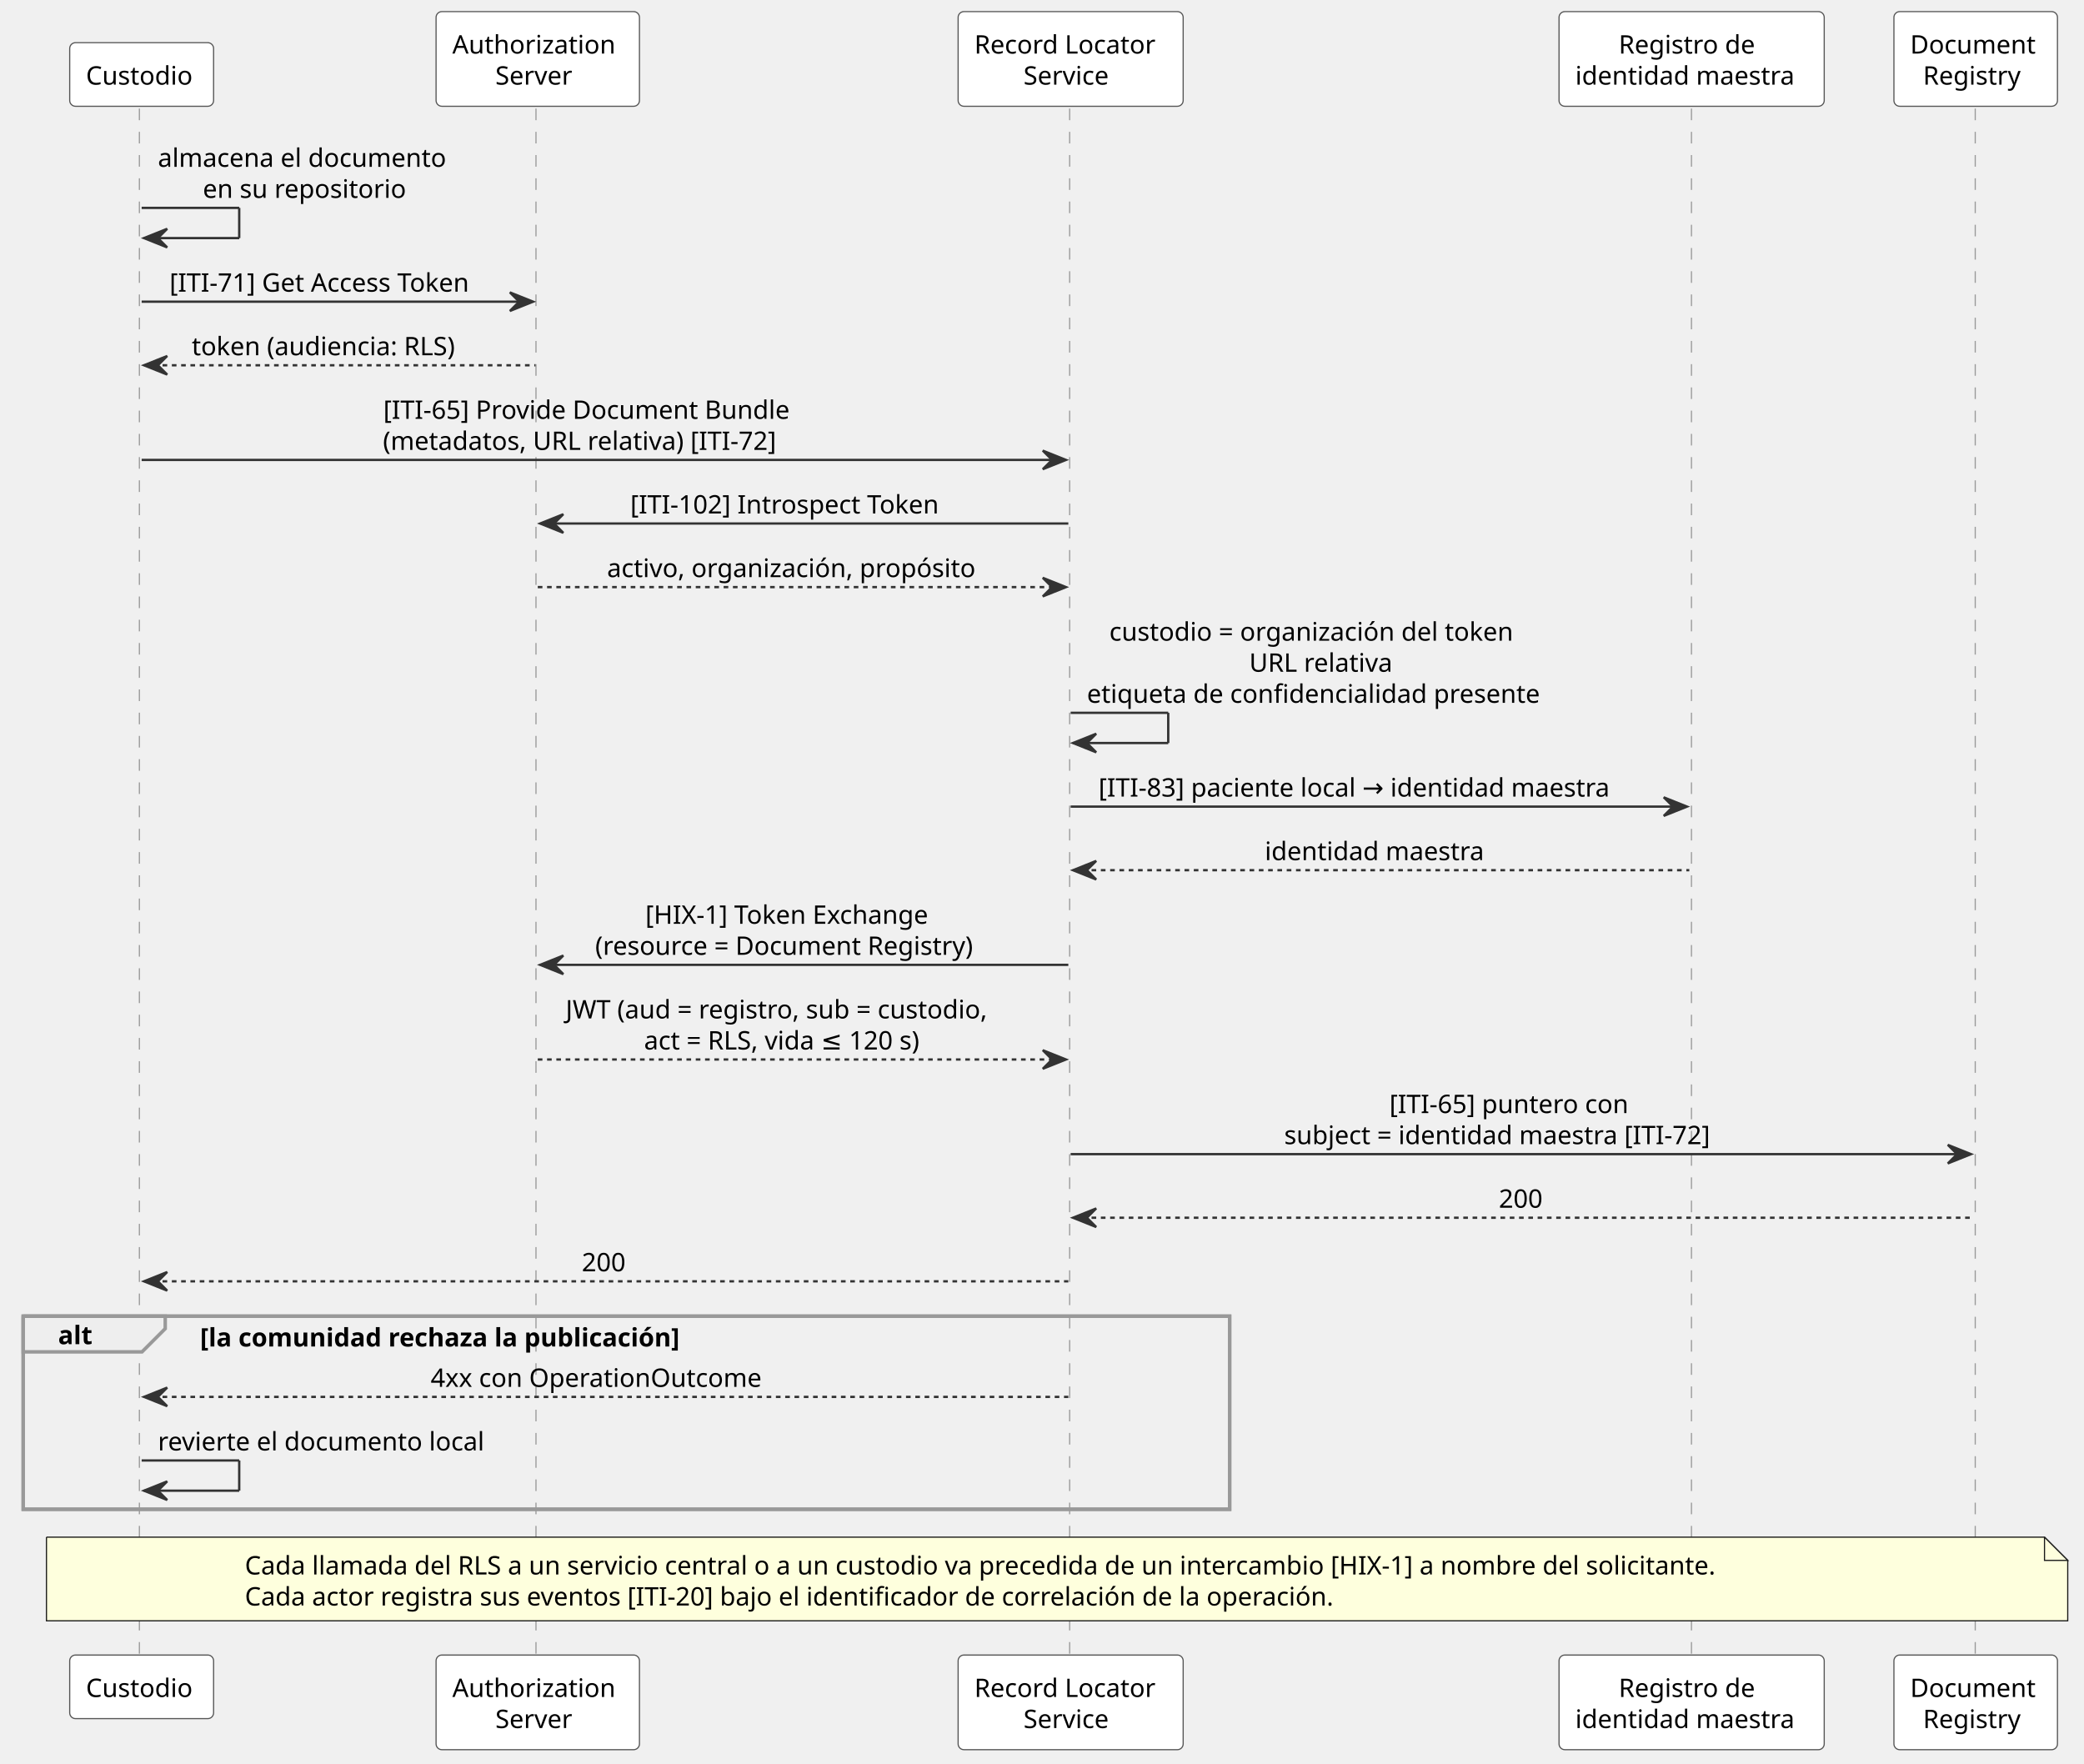
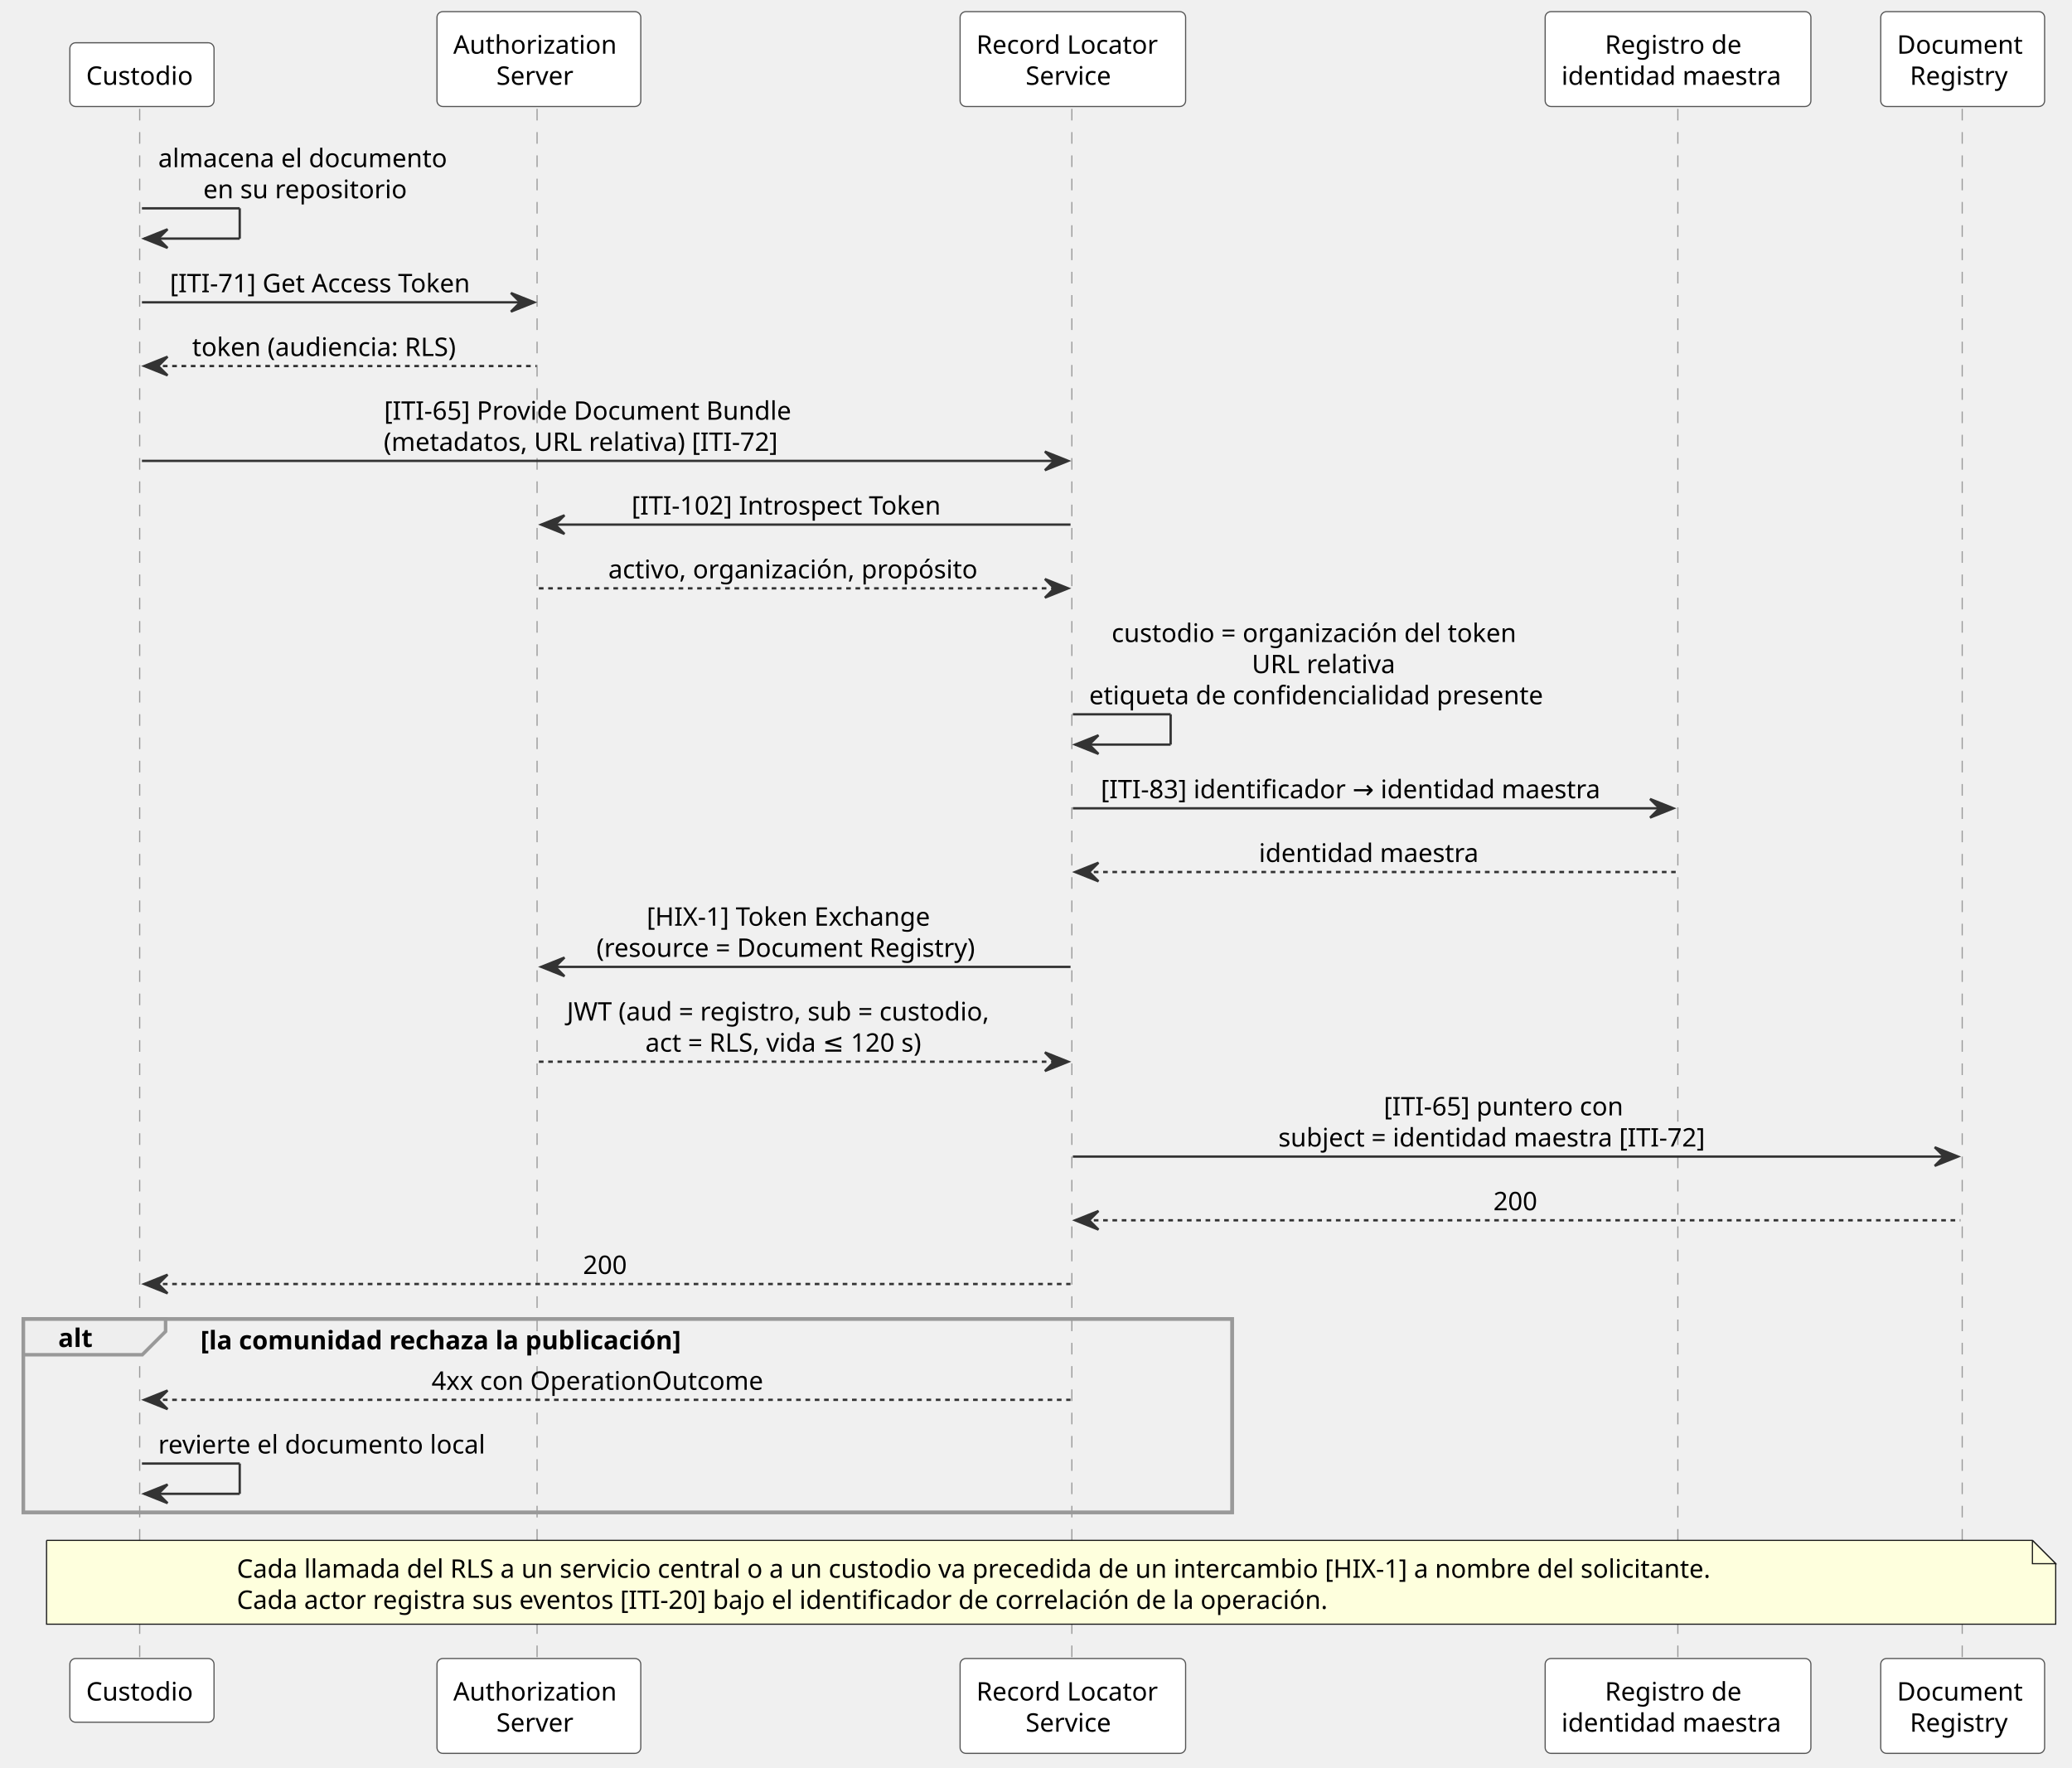
- <svg xmlns="http://www.w3.org/2000/svg" contentStyleType="text/css" data-diagram-type="SEQUENCE" height="759px" preserveAspectRatio="none" style="width:897px;height:759px;background:#FFFFFF;" version="1.1" viewBox="0 0 897 759" width="897px" zoomAndPan="magnify">
+ <svg xmlns="http://www.w3.org/2000/svg" contentStyleType="text/css" data-diagram-type="SEQUENCE" height="759px" preserveAspectRatio="none" style="width:890px;height:759px;background:#FFFFFF;" version="1.1" viewBox="0 0 890 759" width="890px" zoomAndPan="magnify">
  <defs />
  <g>
    <rect fill="none" height="83.106" style="stroke:#999999;stroke-width:1.5;" width="519.264" x="10" y="566.479" />
    <g class="participant-lifeline" data-entity-uid="part1" data-qualified-name="K" id="part1-lifeline">
      <g>
        <rect fill="#000000" fill-opacity="0" height="666.585" width="8" x="56.966" y="46.737" />
        <line style="stroke:#999999;stroke-width:0.5;stroke-dasharray:5,5;" x1="60" x2="60" y1="46.737" y2="713.322" />
      </g>
    </g>
    <g class="participant-lifeline" data-entity-uid="part2" data-qualified-name="AS" id="part2-lifeline">
      <g>
        <rect fill="#000000" fill-opacity="0" height="666.585" width="8" x="227.468" y="46.737" />
        <line style="stroke:#999999;stroke-width:0.5;stroke-dasharray:5,5;" x1="230.697" x2="230.697" y1="46.737" y2="713.322" />
      </g>
    </g>
    <g class="participant-lifeline" data-entity-uid="part3" data-qualified-name="RLS" id="part3-lifeline">
      <g>
        <rect fill="#000000" fill-opacity="0" height="666.585" width="8" x="456.832" y="46.737" />
        <line style="stroke:#999999;stroke-width:0.5;stroke-dasharray:5,5;" x1="460.399" x2="460.399" y1="46.737" y2="713.322" />
      </g>
    </g>
    <g class="participant-lifeline" data-entity-uid="part4" data-qualified-name="PMIR" id="part4-lifeline">
      <g>
-         <rect fill="#000000" fill-opacity="0" height="666.585" width="8" x="724.115" y="46.737" />
-         <line style="stroke:#999999;stroke-width:0.5;stroke-dasharray:5,5;" x1="728.043" x2="728.043" y1="46.737" y2="713.322" />
+         <rect fill="#000000" fill-opacity="0" height="666.585" width="8" x="716.773" y="46.737" />
+         <line style="stroke:#999999;stroke-width:0.5;stroke-dasharray:5,5;" x1="720.701" x2="720.701" y1="46.737" y2="713.322" />
      </g>
    </g>
    <g class="participant-lifeline" data-entity-uid="part5" data-qualified-name="REG" id="part5-lifeline">
      <g>
-         <rect fill="#000000" fill-opacity="0" height="666.585" width="8" x="846.383" y="46.737" />
-         <line style="stroke:#999999;stroke-width:0.5;stroke-dasharray:5,5;" x1="850.187" x2="850.187" y1="46.737" y2="713.322" />
+         <rect fill="#000000" fill-opacity="0" height="666.585" width="8" x="839.04" y="46.737" />
+         <line style="stroke:#999999;stroke-width:0.5;stroke-dasharray:5,5;" x1="842.845" x2="842.845" y1="46.737" y2="713.322" />
      </g>
    </g>
    <g class="participant participant-head" data-entity-uid="part1" data-qualified-name="K" id="part1-head">
      <rect fill="#FFFFFF" height="27.369" rx="2.5" ry="2.5" style="stroke:#555555;stroke-width:0.5;" width="61.932" x="30" y="18.369" />
      <text fill="#000000" font-family="Verdana" font-size="11" lengthAdjust="spacing" textLength="47.932" x="37" y="36.428">Custodio</text>
    </g>
    <g class="participant participant-tail" data-entity-uid="part1" data-qualified-name="K" id="part1-tail">
      <rect fill="#FFFFFF" height="27.369" rx="2.5" ry="2.5" style="stroke:#555555;stroke-width:0.5;" width="61.932" x="30" y="712.322" />
      <text fill="#000000" font-family="Verdana" font-size="11" lengthAdjust="spacing" textLength="47.932" x="37" y="730.381">Custodio</text>
    </g>
    <g class="participant participant-head" data-entity-uid="part2" data-qualified-name="AS" id="part2-head">
      <rect fill="#FFFFFF" height="40.737" rx="2.5" ry="2.5" style="stroke:#555555;stroke-width:0.5;" width="87.541" x="187.697" y="5" />
      <text fill="#000000" font-family="Verdana" font-size="11" lengthAdjust="spacing" textLength="73.541" x="194.697" y="23.059">Authorization</text>
      <text fill="#000000" font-family="Verdana" font-size="11" lengthAdjust="spacing" textLength="36.523" x="213.206" y="36.428">Server</text>
    </g>
    <g class="participant participant-tail" data-entity-uid="part2" data-qualified-name="AS" id="part2-tail">
      <rect fill="#FFFFFF" height="40.737" rx="2.5" ry="2.5" style="stroke:#555555;stroke-width:0.5;" width="87.541" x="187.697" y="712.322" />
      <text fill="#000000" font-family="Verdana" font-size="11" lengthAdjust="spacing" textLength="73.541" x="194.697" y="730.381">Authorization</text>
      <text fill="#000000" font-family="Verdana" font-size="11" lengthAdjust="spacing" textLength="36.523" x="213.206" y="743.75">Server</text>
    </g>
    <g class="participant participant-head" data-entity-uid="part3" data-qualified-name="RLS" id="part3-head">
      <rect fill="#FFFFFF" height="40.737" rx="2.5" ry="2.5" style="stroke:#555555;stroke-width:0.5;" width="96.865" x="412.399" y="5" />
      <text fill="#000000" font-family="Verdana" font-size="11" lengthAdjust="spacing" textLength="82.865" x="419.399" y="23.059">Record Locator</text>
      <text fill="#000000" font-family="Verdana" font-size="11" lengthAdjust="spacing" textLength="40.579" x="440.542" y="36.428">Service</text>
    </g>
    <g class="participant participant-tail" data-entity-uid="part3" data-qualified-name="RLS" id="part3-tail">
      <rect fill="#FFFFFF" height="40.737" rx="2.5" ry="2.5" style="stroke:#555555;stroke-width:0.5;" width="96.865" x="412.399" y="712.322" />
      <text fill="#000000" font-family="Verdana" font-size="11" lengthAdjust="spacing" textLength="82.865" x="419.399" y="730.381">Record Locator</text>
      <text fill="#000000" font-family="Verdana" font-size="11" lengthAdjust="spacing" textLength="40.579" x="440.542" y="743.75">Service</text>
    </g>
    <g class="participant participant-head" data-entity-uid="part4" data-qualified-name="PMIR" id="part4-head">
-       <rect fill="#FFFFFF" height="40.737" rx="2.5" ry="2.5" style="stroke:#555555;stroke-width:0.5;" width="114.144" x="671.043" y="5" />
-       <text fill="#000000" font-family="Verdana" font-size="11" lengthAdjust="spacing" textLength="62.783" x="696.724" y="23.059">Registro de</text>
-       <text fill="#000000" font-family="Verdana" font-size="11" lengthAdjust="spacing" textLength="100.144" x="678.043" y="36.428">identidad maestra</text>
+       <rect fill="#FFFFFF" height="40.737" rx="2.5" ry="2.5" style="stroke:#555555;stroke-width:0.5;" width="114.144" x="663.701" y="5" />
+       <text fill="#000000" font-family="Verdana" font-size="11" lengthAdjust="spacing" textLength="62.783" x="689.382" y="23.059">Registro de</text>
+       <text fill="#000000" font-family="Verdana" font-size="11" lengthAdjust="spacing" textLength="100.144" x="670.701" y="36.428">identidad maestra</text>
    </g>
    <g class="participant participant-tail" data-entity-uid="part4" data-qualified-name="PMIR" id="part4-tail">
-       <rect fill="#FFFFFF" height="40.737" rx="2.5" ry="2.5" style="stroke:#555555;stroke-width:0.5;" width="114.144" x="671.043" y="712.322" />
-       <text fill="#000000" font-family="Verdana" font-size="11" lengthAdjust="spacing" textLength="62.783" x="696.724" y="730.381">Registro de</text>
-       <text fill="#000000" font-family="Verdana" font-size="11" lengthAdjust="spacing" textLength="100.144" x="678.043" y="743.75">identidad maestra</text>
+       <rect fill="#FFFFFF" height="40.737" rx="2.5" ry="2.5" style="stroke:#555555;stroke-width:0.5;" width="114.144" x="663.701" y="712.322" />
+       <text fill="#000000" font-family="Verdana" font-size="11" lengthAdjust="spacing" textLength="62.783" x="689.382" y="730.381">Registro de</text>
+       <text fill="#000000" font-family="Verdana" font-size="11" lengthAdjust="spacing" textLength="100.144" x="670.701" y="743.75">identidad maestra</text>
    </g>
    <g class="participant participant-head" data-entity-uid="part5" data-qualified-name="REG" id="part5-head">
-       <rect fill="#FFFFFF" height="40.737" rx="2.5" ry="2.5" style="stroke:#555555;stroke-width:0.5;" width="70.391" x="815.187" y="5" />
-       <text fill="#000000" font-family="Verdana" font-size="11" lengthAdjust="spacing" textLength="56.391" x="822.187" y="23.059">Document</text>
-       <text fill="#000000" font-family="Verdana" font-size="11" lengthAdjust="spacing" textLength="45.343" x="827.711" y="36.428">Registry</text>
+       <rect fill="#FFFFFF" height="40.737" rx="2.5" ry="2.5" style="stroke:#555555;stroke-width:0.5;" width="70.391" x="807.845" y="5" />
+       <text fill="#000000" font-family="Verdana" font-size="11" lengthAdjust="spacing" textLength="56.391" x="814.845" y="23.059">Document</text>
+       <text fill="#000000" font-family="Verdana" font-size="11" lengthAdjust="spacing" textLength="45.343" x="820.369" y="36.428">Registry</text>
    </g>
    <g class="participant participant-tail" data-entity-uid="part5" data-qualified-name="REG" id="part5-tail">
-       <rect fill="#FFFFFF" height="40.737" rx="2.5" ry="2.5" style="stroke:#555555;stroke-width:0.5;" width="70.391" x="815.187" y="712.322" />
-       <text fill="#000000" font-family="Verdana" font-size="11" lengthAdjust="spacing" textLength="56.391" x="822.187" y="730.381">Document</text>
-       <text fill="#000000" font-family="Verdana" font-size="11" lengthAdjust="spacing" textLength="45.343" x="827.711" y="743.75">Registry</text>
+       <rect fill="#FFFFFF" height="40.737" rx="2.5" ry="2.5" style="stroke:#555555;stroke-width:0.5;" width="70.391" x="807.845" y="712.322" />
+       <text fill="#000000" font-family="Verdana" font-size="11" lengthAdjust="spacing" textLength="56.391" x="814.845" y="730.381">Document</text>
+       <text fill="#000000" font-family="Verdana" font-size="11" lengthAdjust="spacing" textLength="45.343" x="820.369" y="743.75">Registry</text>
    </g>
    <g class="message" data-entity-1="part1" data-entity-2="part1" id="msg1">
      <line style="stroke:#333333;stroke-width:1;" x1="60.966" x2="102.966" y1="89.475" y2="89.475" />
      <line style="stroke:#333333;stroke-width:1;" x1="102.966" x2="102.966" y1="89.475" y2="102.475" />
      <line style="stroke:#333333;stroke-width:1;" x1="61.966" x2="102.966" y1="102.475" y2="102.475" />
      <polygon fill="#333333" points="71.966,98.475,61.966,102.475,71.966,106.475,67.966,102.475" style="stroke:#333333;stroke-width:1;" />
      <text fill="#000000" font-family="Verdana" font-size="11" lengthAdjust="spacing" textLength="131.533" x="67.966" y="71.796">almacena el documento</text>
      <text fill="#000000" font-family="Verdana" font-size="11" lengthAdjust="spacing" textLength="92.866" x="87.299" y="85.165">en su repositorio</text>
    </g>
    <g class="message" data-entity-1="part1" data-entity-2="part2" id="msg2">
      <polygon fill="#333333" points="219.468,125.843,229.468,129.843,219.468,133.843,223.468,129.843" style="stroke:#333333;stroke-width:1;" />
      <line style="stroke:#333333;stroke-width:1;" x1="60.966" x2="225.468" y1="129.843" y2="129.843" />
      <text fill="#000000" font-family="Verdana" font-size="11" lengthAdjust="spacing" textLength="146.502" x="72.966" y="125.534">[ITI-71] Get Access Token</text>
    </g>
    <g class="message" data-entity-1="part2" data-entity-2="part1" id="msg3">
      <polygon fill="#333333" points="71.966,153.212,61.966,157.212,71.966,161.212,67.966,157.212" style="stroke:#333333;stroke-width:1;" />
      <line style="stroke:#333333;stroke-width:1;stroke-dasharray:2,2;" x1="65.966" x2="230.468" y1="157.212" y2="157.212" />
      <text fill="#000000" font-family="Verdana" font-size="11" lengthAdjust="spacing" textLength="127.354" x="82.54" y="152.902">token (audiencia: RLS)</text>
    </g>
    <g class="message" data-entity-1="part1" data-entity-2="part3" id="msg4">
      <polygon fill="#333333" points="448.832,193.949,458.832,197.949,448.832,201.949,452.832,197.949" style="stroke:#333333;stroke-width:1;" />
      <line style="stroke:#333333;stroke-width:1;" x1="60.966" x2="454.832" y1="197.949" y2="197.949" />
      <text fill="#000000" font-family="Verdana" font-size="11" lengthAdjust="spacing" textLength="191.829" x="164.984" y="180.271">[ITI-65] Provide Document Bundle</text>
      <text fill="#000000" font-family="Verdana" font-size="11" lengthAdjust="spacing" textLength="192.162" x="164.818" y="193.64">(metadatos, URL relativa) [ITI-72]</text>
    </g>
    <g class="message" data-entity-1="part3" data-entity-2="part2" id="msg5">
      <polygon fill="#333333" points="242.468,221.318,232.468,225.318,242.468,229.318,238.468,225.318" style="stroke:#333333;stroke-width:1;" />
      <line style="stroke:#333333;stroke-width:1;" x1="236.468" x2="459.832" y1="225.318" y2="225.318" />
      <text fill="#000000" font-family="Verdana" font-size="11" lengthAdjust="spacing" textLength="149.714" x="271.293" y="221.008">[ITI-102] Introspect Token</text>
    </g>
    <g class="message" data-entity-1="part2" data-entity-2="part3" id="msg6">
      <polygon fill="#333333" points="448.832,248.686,458.832,252.686,448.832,256.687,452.832,252.686" style="stroke:#333333;stroke-width:1;" />
      <line style="stroke:#333333;stroke-width:1;stroke-dasharray:2,2;" x1="231.468" x2="454.832" y1="252.686" y2="252.686" />
      <text fill="#000000" font-family="Verdana" font-size="11" lengthAdjust="spacing" textLength="169.71" x="261.294" y="248.377">activo, organización, propósito</text>
    </g>
    <g class="message" data-entity-1="part3" data-entity-2="part3" id="msg7">
      <line style="stroke:#333333;stroke-width:1;" x1="460.832" x2="502.832" y1="306.793" y2="306.793" />
      <line style="stroke:#333333;stroke-width:1;" x1="502.832" x2="502.832" y1="306.793" y2="319.793" />
      <line style="stroke:#333333;stroke-width:1;" x1="461.832" x2="502.832" y1="319.793" y2="319.793" />
      <polygon fill="#333333" points="471.832,315.793,461.832,319.793,471.832,323.793,467.832,319.793" style="stroke:#333333;stroke-width:1;" />
      <text fill="#000000" font-family="Verdana" font-size="11" lengthAdjust="spacing" textLength="187.494" x="477.475" y="275.746">custodio = organización del token</text>
      <text fill="#000000" font-family="Verdana" font-size="11" lengthAdjust="spacing" textLength="67.031" x="537.707" y="289.114">URL relativa</text>
      <text fill="#000000" font-family="Verdana" font-size="11" lengthAdjust="spacing" textLength="206.782" x="467.832" y="302.483">etiqueta de confidencialidad presente</text>
    </g>
    <g class="message" data-entity-1="part3" data-entity-2="part4" id="msg8">
-       <polygon fill="#333333" points="716.115,343.161,726.115,347.161,716.115,351.161,720.115,347.161" style="stroke:#333333;stroke-width:1;" />
-       <line style="stroke:#333333;stroke-width:1;" x1="460.832" x2="722.115" y1="347.161" y2="347.161" />
-       <text fill="#000000" font-family="Verdana" font-size="11" lengthAdjust="spacing" textLength="243.284" x="472.832" y="342.852">[ITI-83] paciente local → identidad maestra</text>
+       <polygon fill="#333333" points="708.773,343.161,718.773,347.161,708.773,351.161,712.773,347.161" style="stroke:#333333;stroke-width:1;" />
+       <line style="stroke:#333333;stroke-width:1;" x1="460.832" x2="714.773" y1="347.161" y2="347.161" />
+       <text fill="#000000" font-family="Verdana" font-size="11" lengthAdjust="spacing" textLength="235.941" x="472.832" y="342.852">[ITI-83] identificador → identidad maestra</text>
    </g>
    <g class="message" data-entity-1="part4" data-entity-2="part3" id="msg9">
      <polygon fill="#333333" points="471.832,370.53,461.832,374.53,471.832,378.53,467.832,374.53" style="stroke:#333333;stroke-width:1;" />
-       <line style="stroke:#333333;stroke-width:1;stroke-dasharray:2,2;" x1="465.832" x2="727.115" y1="374.53" y2="374.53" />
-       <text fill="#000000" font-family="Verdana" font-size="11" lengthAdjust="spacing" textLength="100.144" x="544.401" y="370.22">identidad maestra</text>
+       <line style="stroke:#333333;stroke-width:1;stroke-dasharray:2,2;" x1="465.832" x2="719.773" y1="374.53" y2="374.53" />
+       <text fill="#000000" font-family="Verdana" font-size="11" lengthAdjust="spacing" textLength="100.144" x="540.73" y="370.22">identidad maestra</text>
    </g>
    <g class="message" data-entity-1="part3" data-entity-2="part2" id="msg10">
      <polygon fill="#333333" points="242.468,411.267,232.468,415.267,242.468,419.267,238.468,415.267" style="stroke:#333333;stroke-width:1;" />
      <line style="stroke:#333333;stroke-width:1;" x1="236.468" x2="459.832" y1="415.267" y2="415.267" />
      <text fill="#000000" font-family="Verdana" font-size="11" lengthAdjust="spacing" textLength="136.753" x="277.773" y="397.589">[HIX-1] Token Exchange</text>
      <text fill="#000000" font-family="Verdana" font-size="11" lengthAdjust="spacing" textLength="179.921" x="256.189" y="410.957">(resource = Document Registry)</text>
    </g>
    <g class="message" data-entity-1="part2" data-entity-2="part3" id="msg11">
      <polygon fill="#333333" points="448.832,452.004,458.832,456.004,448.832,460.004,452.832,456.004" style="stroke:#333333;stroke-width:1;" />
      <line style="stroke:#333333;stroke-width:1;stroke-dasharray:2,2;" x1="231.468" x2="454.832" y1="456.004" y2="456.004" />
      <text fill="#000000" font-family="Verdana" font-size="11" lengthAdjust="spacing" textLength="205.364" x="243.468" y="438.326">JWT (aud = registro, sub = custodio,</text>
      <text fill="#000000" font-family="Verdana" font-size="11" lengthAdjust="spacing" textLength="137.865" x="277.217" y="451.695">act = RLS, vida ≤ 120 s)</text>
    </g>
    <g class="message" data-entity-1="part3" data-entity-2="part5" id="msg12">
-       <polygon fill="#333333" points="838.383,492.742,848.383,496.742,838.383,500.742,842.383,496.742" style="stroke:#333333;stroke-width:1;" />
-       <line style="stroke:#333333;stroke-width:1;" x1="460.832" x2="844.383" y1="496.742" y2="496.742" />
-       <text fill="#000000" font-family="Verdana" font-size="11" lengthAdjust="spacing" textLength="115.145" x="598.034" y="479.063">[ITI-65] puntero con</text>
-       <text fill="#000000" font-family="Verdana" font-size="11" lengthAdjust="spacing" textLength="205.708" x="552.753" y="492.432">subject = identidad maestra [ITI-72]</text>
+       <polygon fill="#333333" points="831.04,492.742,841.04,496.742,831.04,500.742,835.04,496.742" style="stroke:#333333;stroke-width:1;" />
+       <line style="stroke:#333333;stroke-width:1;" x1="460.832" x2="837.04" y1="496.742" y2="496.742" />
+       <text fill="#000000" font-family="Verdana" font-size="11" lengthAdjust="spacing" textLength="115.145" x="594.363" y="479.063">[ITI-65] puntero con</text>
+       <text fill="#000000" font-family="Verdana" font-size="11" lengthAdjust="spacing" textLength="205.708" x="549.082" y="492.432">subject = identidad maestra [ITI-72]</text>
    </g>
    <g class="message" data-entity-1="part5" data-entity-2="part3" id="msg13">
      <polygon fill="#333333" points="471.832,520.11,461.832,524.11,471.832,528.11,467.832,524.11" style="stroke:#333333;stroke-width:1;" />
-       <line style="stroke:#333333;stroke-width:1;stroke-dasharray:2,2;" x1="465.832" x2="849.383" y1="524.11" y2="524.11" />
-       <text fill="#000000" font-family="Verdana" font-size="11" lengthAdjust="spacing" textLength="20.98" x="645.117" y="519.801">200</text>
+       <line style="stroke:#333333;stroke-width:1;stroke-dasharray:2,2;" x1="465.832" x2="842.04" y1="524.11" y2="524.11" />
+       <text fill="#000000" font-family="Verdana" font-size="11" lengthAdjust="spacing" textLength="20.98" x="641.446" y="519.801">200</text>
    </g>
    <g class="message" data-entity-1="part3" data-entity-2="part1" id="msg14">
      <polygon fill="#333333" points="71.966,547.479,61.966,551.479,71.966,555.479,67.966,551.479" style="stroke:#333333;stroke-width:1;" />
      <line style="stroke:#333333;stroke-width:1;stroke-dasharray:2,2;" x1="65.966" x2="459.832" y1="551.479" y2="551.479" />
      <text fill="#000000" font-family="Verdana" font-size="11" lengthAdjust="spacing" textLength="20.98" x="250.409" y="547.169">200</text>
    </g>
    <path d="M10,566.479 L71.119,566.479 L71.119,571.848 L61.119,581.848 L10,581.848 L10,566.479" fill="#EEEEEE" style="stroke:#999999;stroke-width:1.5;" />
    <rect fill="none" height="83.106" style="stroke:#999999;stroke-width:1.5;" width="519.264" x="10" y="566.479" />
    <text fill="#000000" font-family="Verdana" font-size="11" font-weight="bold" lengthAdjust="spacing" textLength="16.119" x="25" y="578.538">alt</text>
    <text fill="#000000" font-family="Verdana" font-size="11" font-weight="bold" lengthAdjust="spacing" textLength="235.555" x="86.119" y="579.538">[la comunidad rechaza la publicación]</text>
    <g class="message" data-entity-1="part3" data-entity-2="part1" id="msg15">
      <polygon fill="#333333" points="71.966,597.216,61.966,601.216,71.966,605.216,67.966,601.216" style="stroke:#333333;stroke-width:1;" />
      <line style="stroke:#333333;stroke-width:1;stroke-dasharray:2,2;" x1="65.966" x2="459.832" y1="601.216" y2="601.216" />
      <text fill="#000000" font-family="Verdana" font-size="11" lengthAdjust="spacing" textLength="151.083" x="185.357" y="596.907">4xx con OperationOutcome</text>
    </g>
    <g class="message" data-entity-1="part1" data-entity-2="part1" id="msg16">
      <line style="stroke:#333333;stroke-width:1;" x1="60.966" x2="102.966" y1="628.585" y2="628.585" />
      <line style="stroke:#333333;stroke-width:1;" x1="102.966" x2="102.966" y1="628.585" y2="641.585" />
      <line style="stroke:#333333;stroke-width:1;" x1="61.966" x2="102.966" y1="641.585" y2="641.585" />
      <polygon fill="#333333" points="71.966,637.585,61.966,641.585,71.966,645.585,67.966,641.585" style="stroke:#333333;stroke-width:1;" />
      <text fill="#000000" font-family="Verdana" font-size="11" lengthAdjust="spacing" textLength="150.579" x="67.966" y="624.275">revierte el documento local</text>
    </g>
-     <path d="M20,661.585 L20,697.585 L890,697.585 L890,671.585 L880,661.585 L20,661.585" fill="#FEFFDD" style="stroke:#181818;stroke-width:0.5;" />
-     <path d="M880,661.585 L880,671.585 L890,671.585 L880,661.585" fill="#FEFFDD" style="stroke:#181818;stroke-width:0.5;" />
-     <text fill="#000000" font-family="Verdana" font-size="11" lengthAdjust="spacing" textLength="690.798" x="105.39" y="677.644">Cada llamada del RLS a un servicio central o a un custodio va precedida de un intercambio [HIX-1] a nombre del solicitante.</text>
-     <text fill="#000000" font-family="Verdana" font-size="11" lengthAdjust="spacing" textLength="511.548" x="105.39" y="691.013">Cada actor registra sus eventos [ITI-20] bajo el identificador de correlación de la operación.</text>
+     <path d="M20,661.585 L20,697.585 L883,697.585 L883,671.585 L873,661.585 L20,661.585" fill="#FEFFDD" style="stroke:#181818;stroke-width:0.5;" />
+     <path d="M873,661.585 L873,671.585 L883,671.585 L873,661.585" fill="#FEFFDD" style="stroke:#181818;stroke-width:0.5;" />
+     <text fill="#000000" font-family="Verdana" font-size="11" lengthAdjust="spacing" textLength="690.798" x="101.719" y="677.644">Cada llamada del RLS a un servicio central o a un custodio va precedida de un intercambio [HIX-1] a nombre del solicitante.</text>
+     <text fill="#000000" font-family="Verdana" font-size="11" lengthAdjust="spacing" textLength="511.548" x="101.719" y="691.013">Cada actor registra sus eventos [ITI-20] bajo el identificador de correlación de la operación.</text>
  </g>
</svg>
